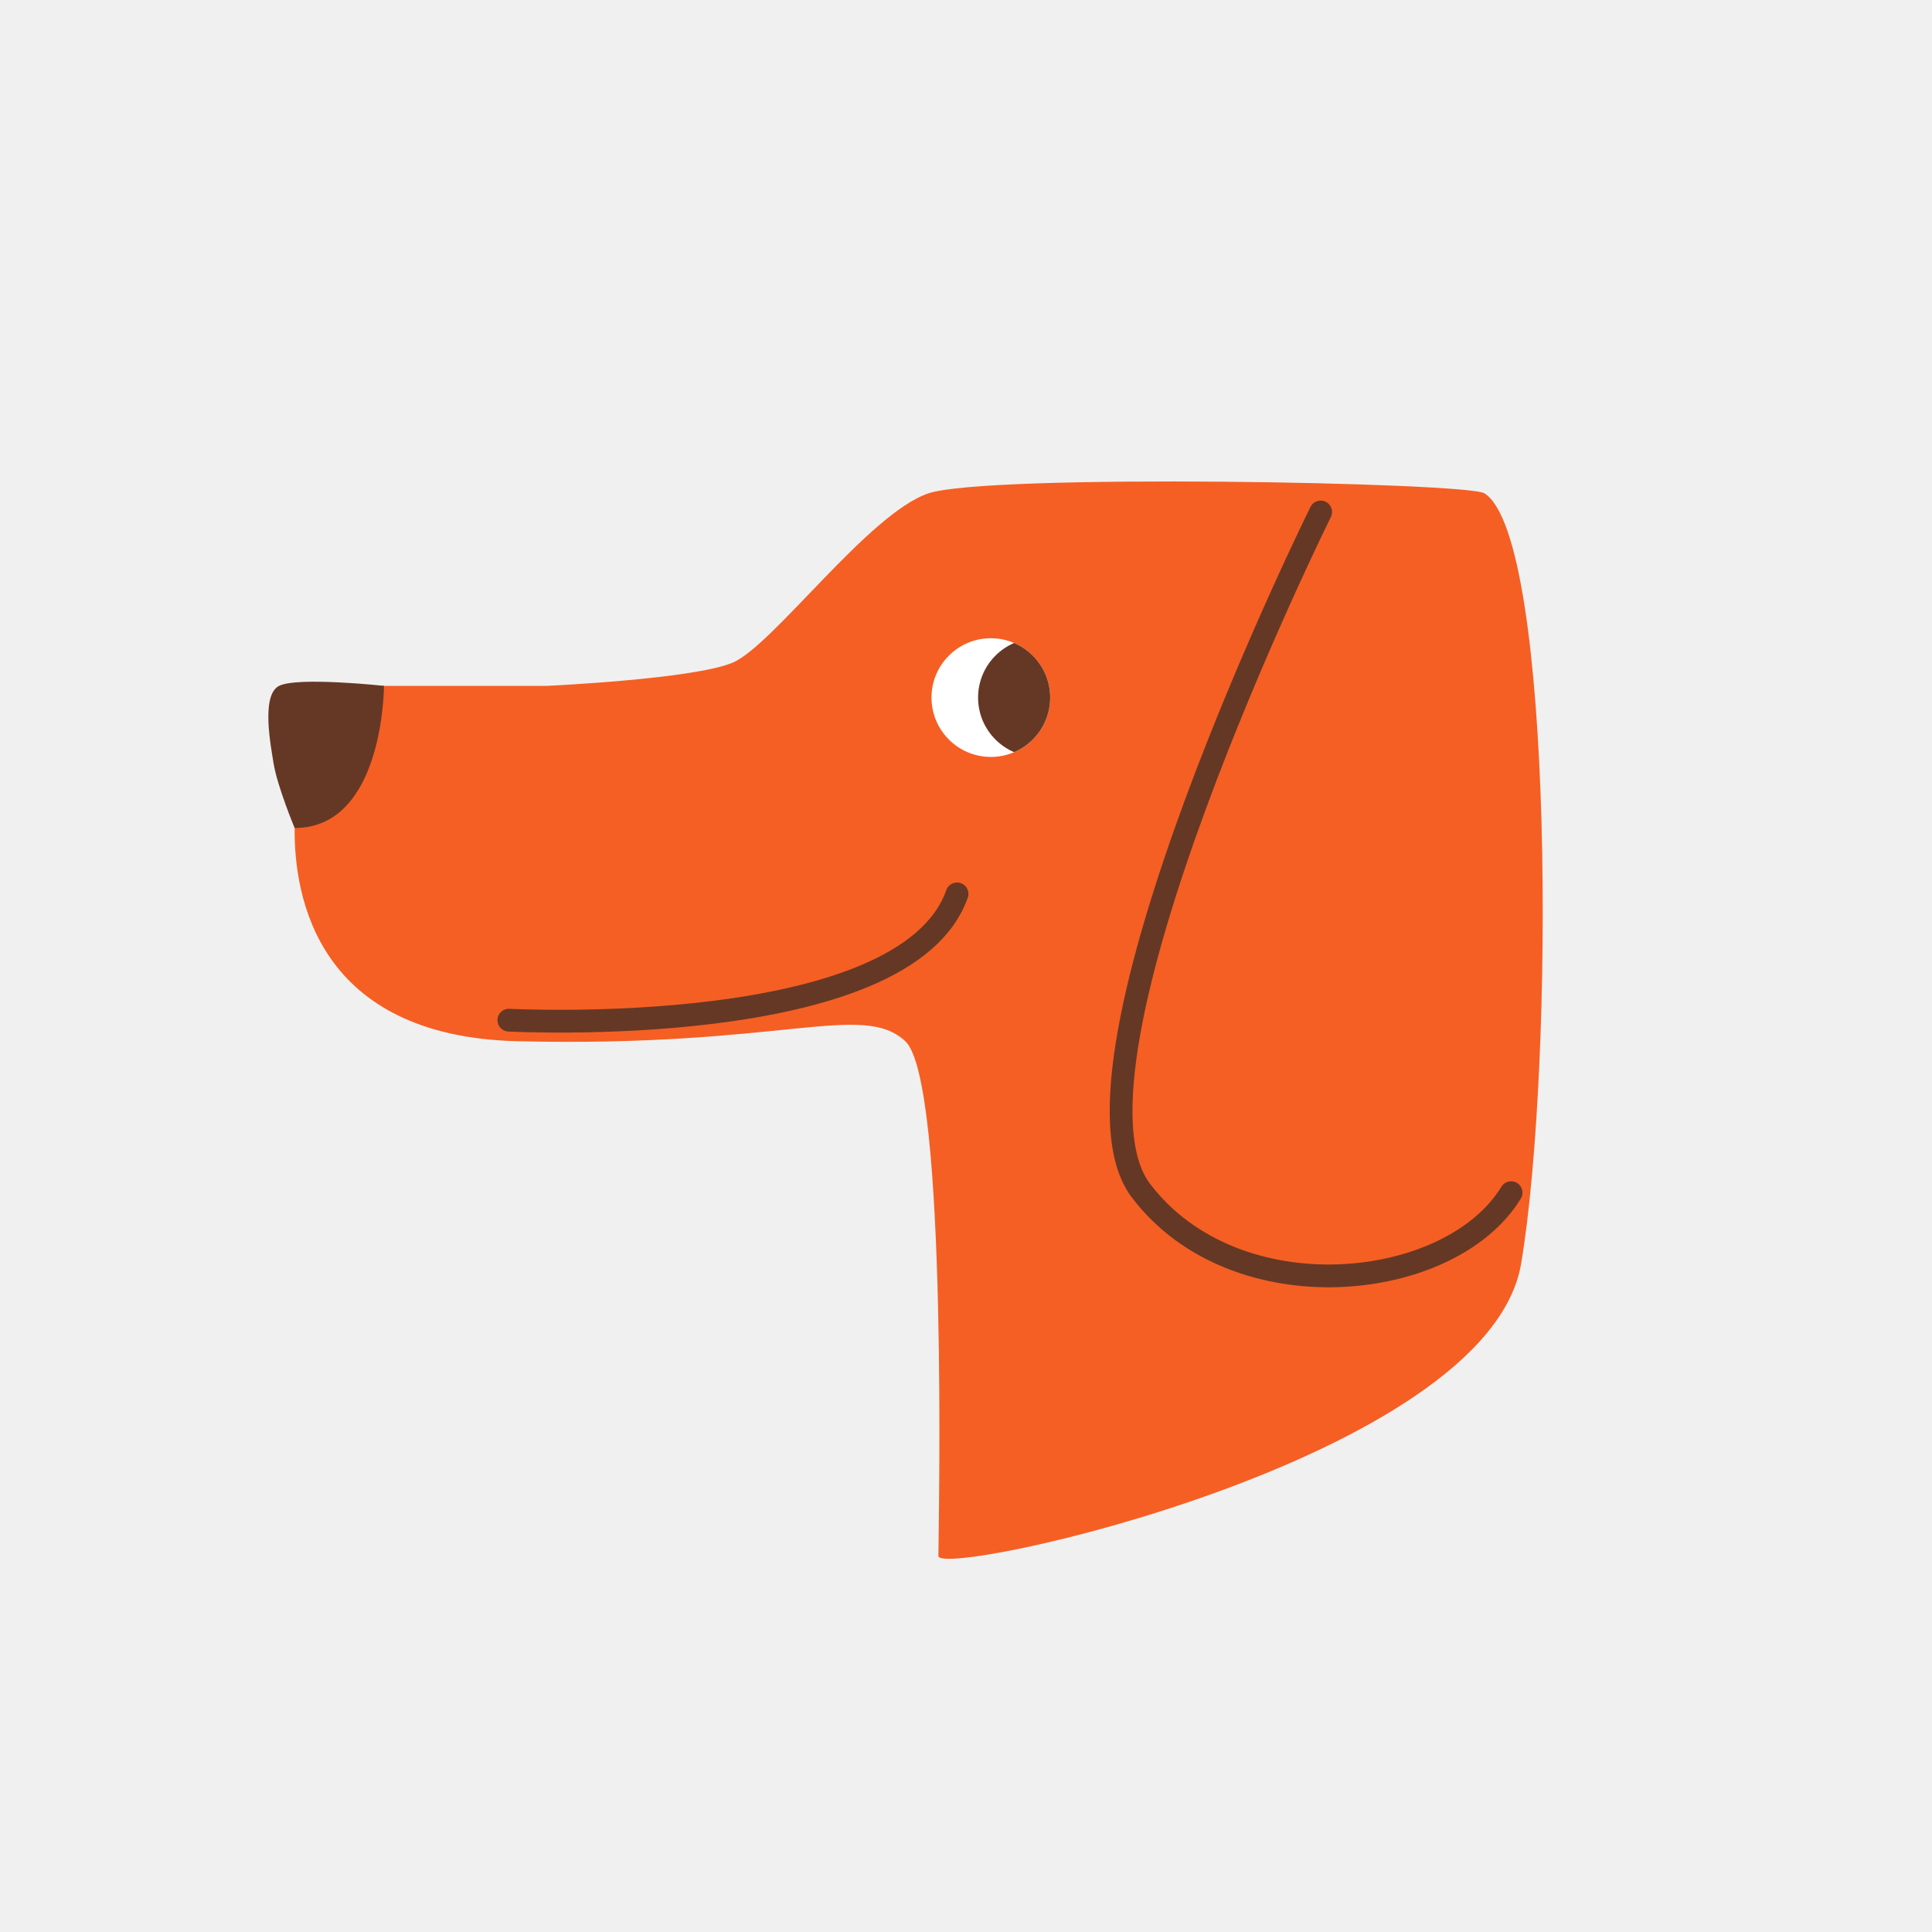
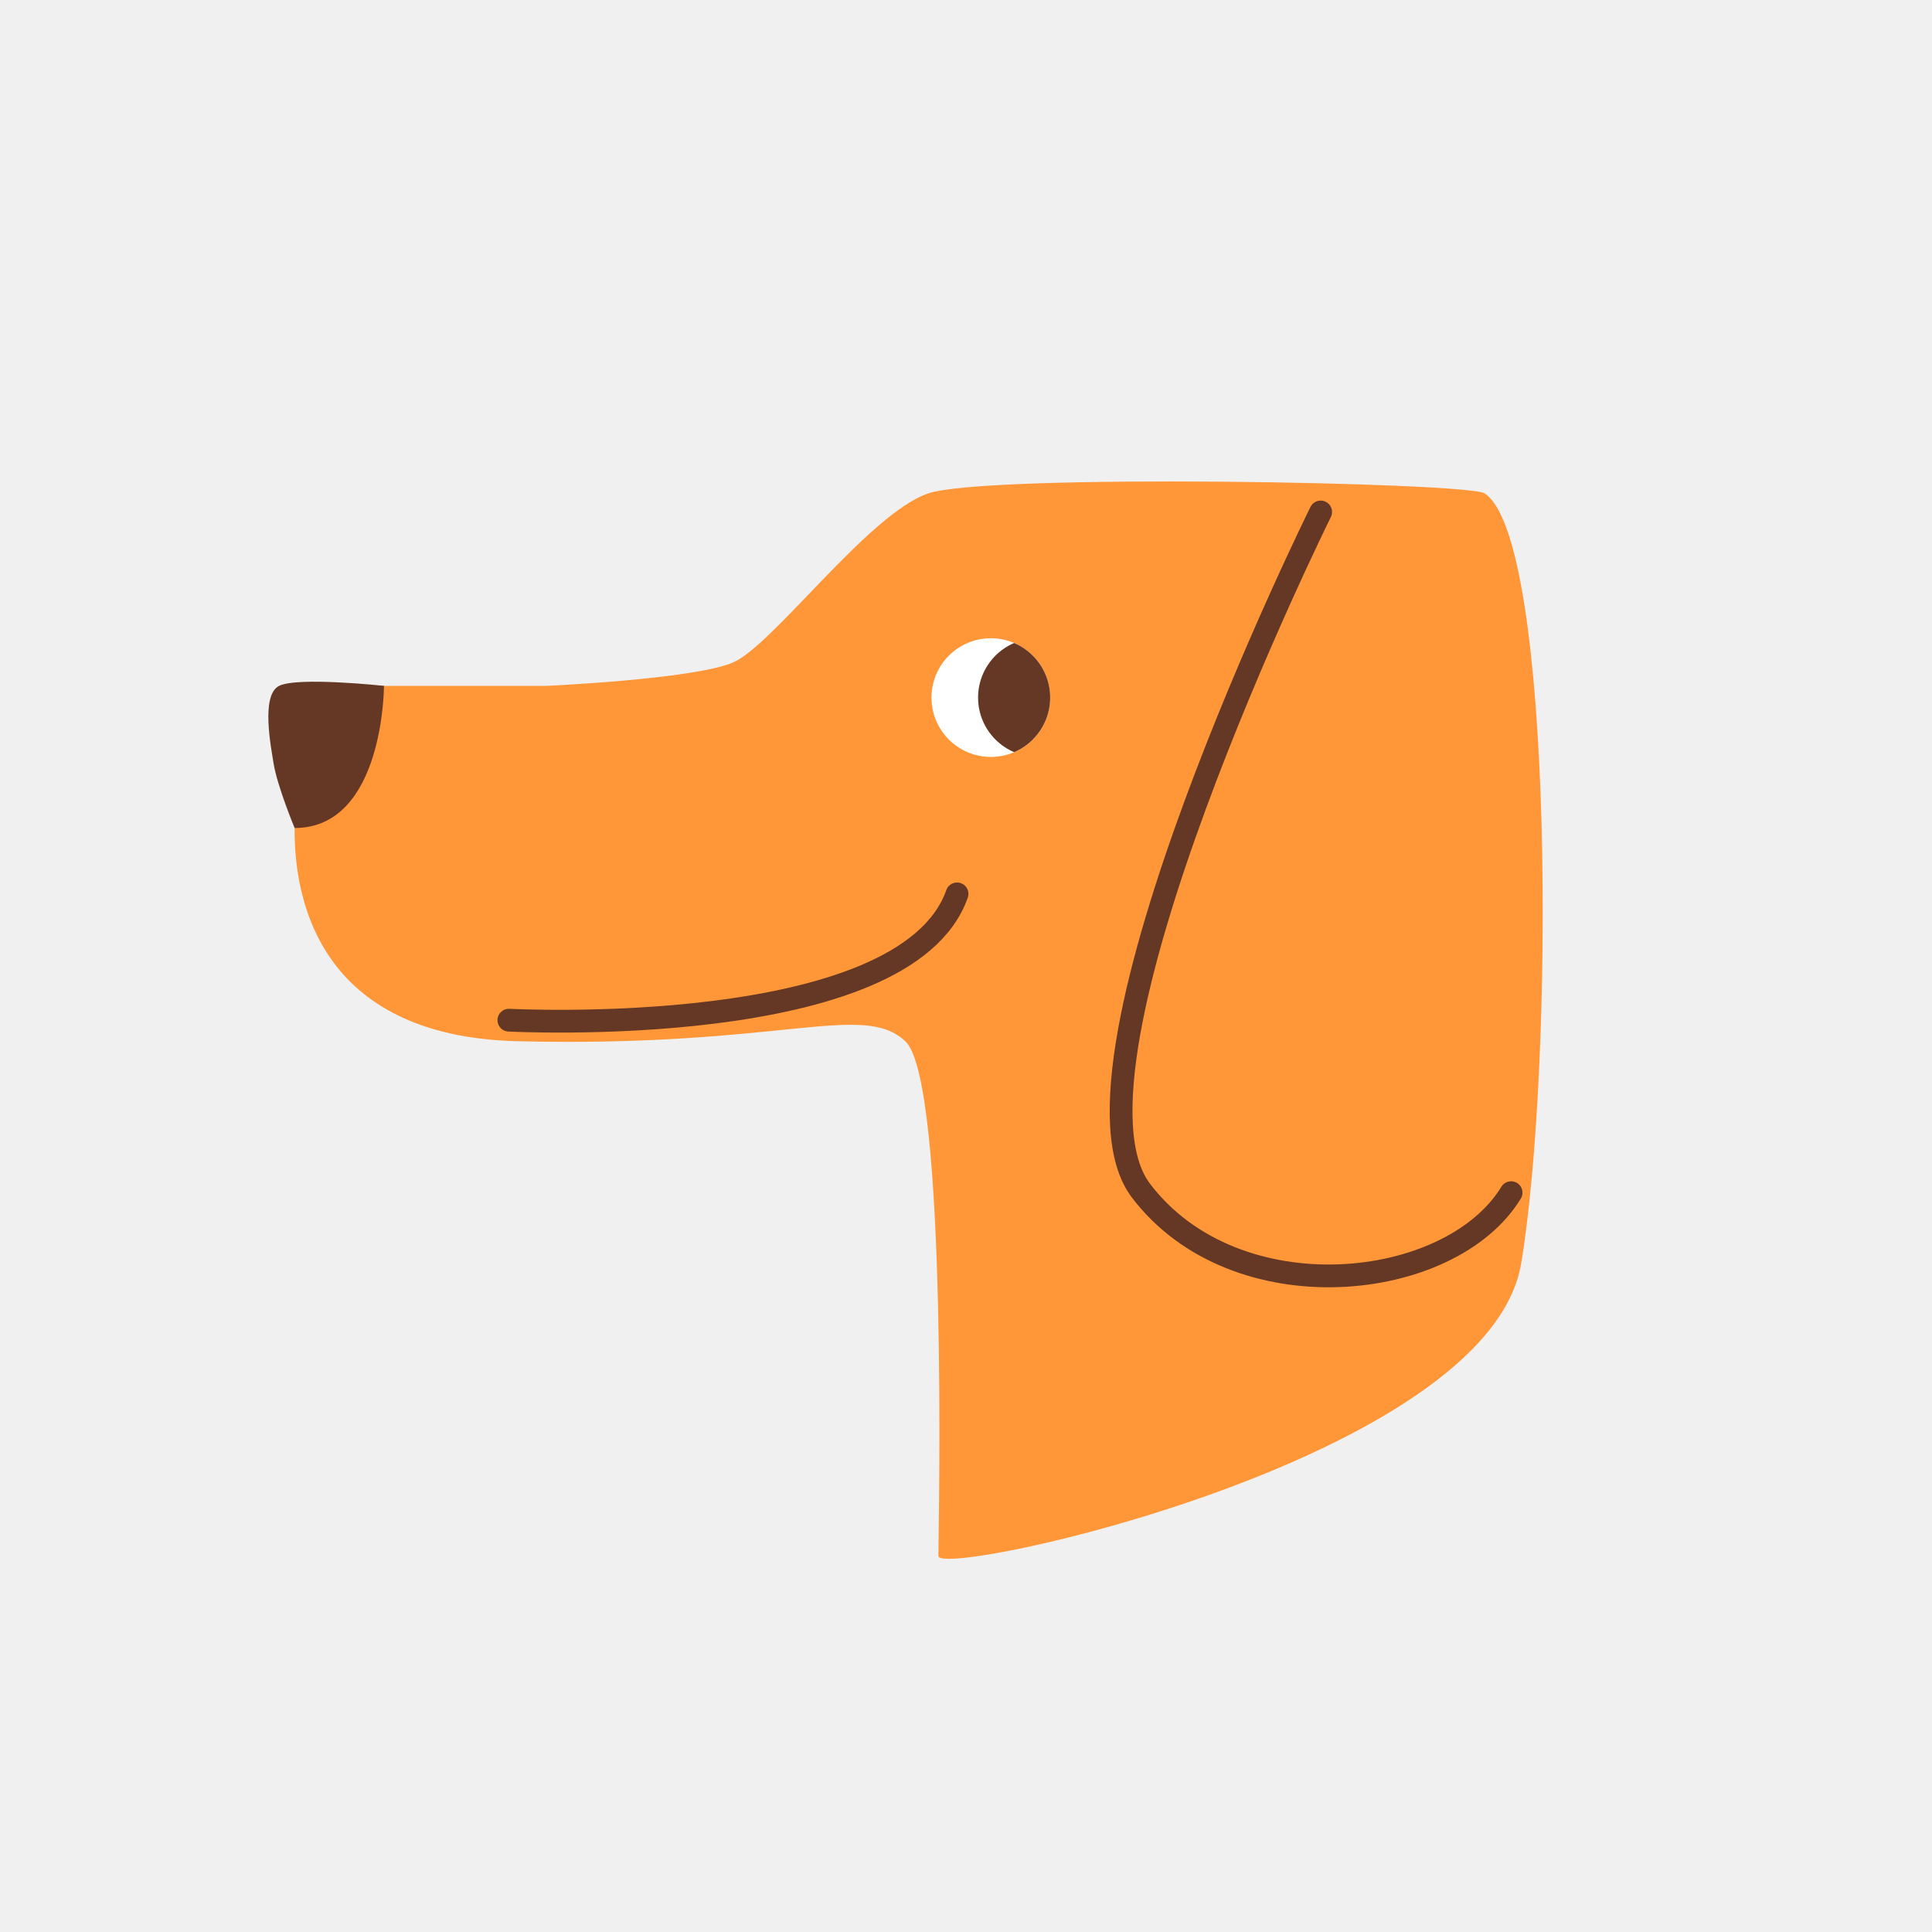
<svg xmlns="http://www.w3.org/2000/svg" width="56" height="56" viewBox="0 0 56 56" fill="none">
-   <path d="M15.85 19.88H10.07C9.27 19.88 8.62 20.52 8.6 21.32C8.58 22.35 8.55 23.62 8.54 24C8.52 26.01 9.21 30.03 14.98 30.18C22.68 30.37 24.99 29.02 26.24 30.18C27.49 31.34 27.2 44.43 27.2 45.1C27.2 45.77 43.13 42.31 44.09 36.63C45.05 30.95 45.06 15.6 43.03 14.3C42.54 13.98 28.64 13.72 26.91 14.3C25.18 14.88 22.39 18.73 21.23 19.21C20.07 19.69 15.84 19.88 15.84 19.88H15.85Z" fill="#F55F24" />
+   <path d="M15.85 19.88H10.07C9.27 19.88 8.62 20.52 8.6 21.32C8.58 22.35 8.55 23.62 8.54 24C8.52 26.01 9.21 30.03 14.98 30.18C22.68 30.37 24.99 29.02 26.24 30.18C27.49 31.34 27.2 44.43 27.2 45.1C27.2 45.77 43.13 42.31 44.09 36.63C45.05 30.95 45.06 15.6 43.03 14.3C42.54 13.98 28.64 13.72 26.91 14.3C25.18 14.88 22.39 18.73 21.23 19.21C20.07 19.69 15.84 19.88 15.84 19.88H15.85Z" fill="#FF9739" />
  <path d="M8.54 24C11.13 24 11.13 19.88 11.13 19.88C11.13 19.88 8.63 19.61 8.09 19.88C7.55 20.15 7.86 21.67 7.93 22.13C8.04 22.8 8.54 24 8.54 24Z" fill="#653825" />
  <path d="M38.28 14.84C38.28 14.84 30.33 30.9 33.07 34.51C35.81 38.12 42.04 37.46 43.8 34.57" stroke="#653825" stroke-width="0.66" stroke-miterlimit="10" stroke-linecap="round" />
  <path d="M28.72 21.94C29.67 21.94 30.44 21.17 30.44 20.22C30.44 19.27 29.67 18.5 28.72 18.5C27.77 18.5 27 19.27 27 20.22C27 21.17 27.77 21.94 28.72 21.94Z" fill="white" />
  <mask id="mask0_255_1206" style="mask-type:luminance" maskUnits="userSpaceOnUse" x="27" y="18" width="4" height="4">
    <path d="M30.44 20.22C30.44 21.17 29.67 21.94 28.72 21.94C27.77 21.94 27 21.17 27 20.22C27 19.27 27.77 18.5 28.72 18.5C29.67 18.5 30.44 19.27 30.44 20.22Z" fill="white" />
  </mask>
  <g mask="url(#mask0_255_1206)">
    <path d="M30.07 21.94C31.02 21.94 31.79 21.17 31.79 20.22C31.79 19.27 31.02 18.5 30.07 18.5C29.12 18.5 28.35 19.27 28.35 20.22C28.35 21.17 29.12 21.94 30.07 21.94Z" fill="#653825" />
  </g>
  <path d="M14.75 29.57C14.75 29.57 26.24 30.18 27.74 25.91" stroke="#653825" stroke-width="0.66" stroke-miterlimit="10" stroke-linecap="round" />
</svg>
